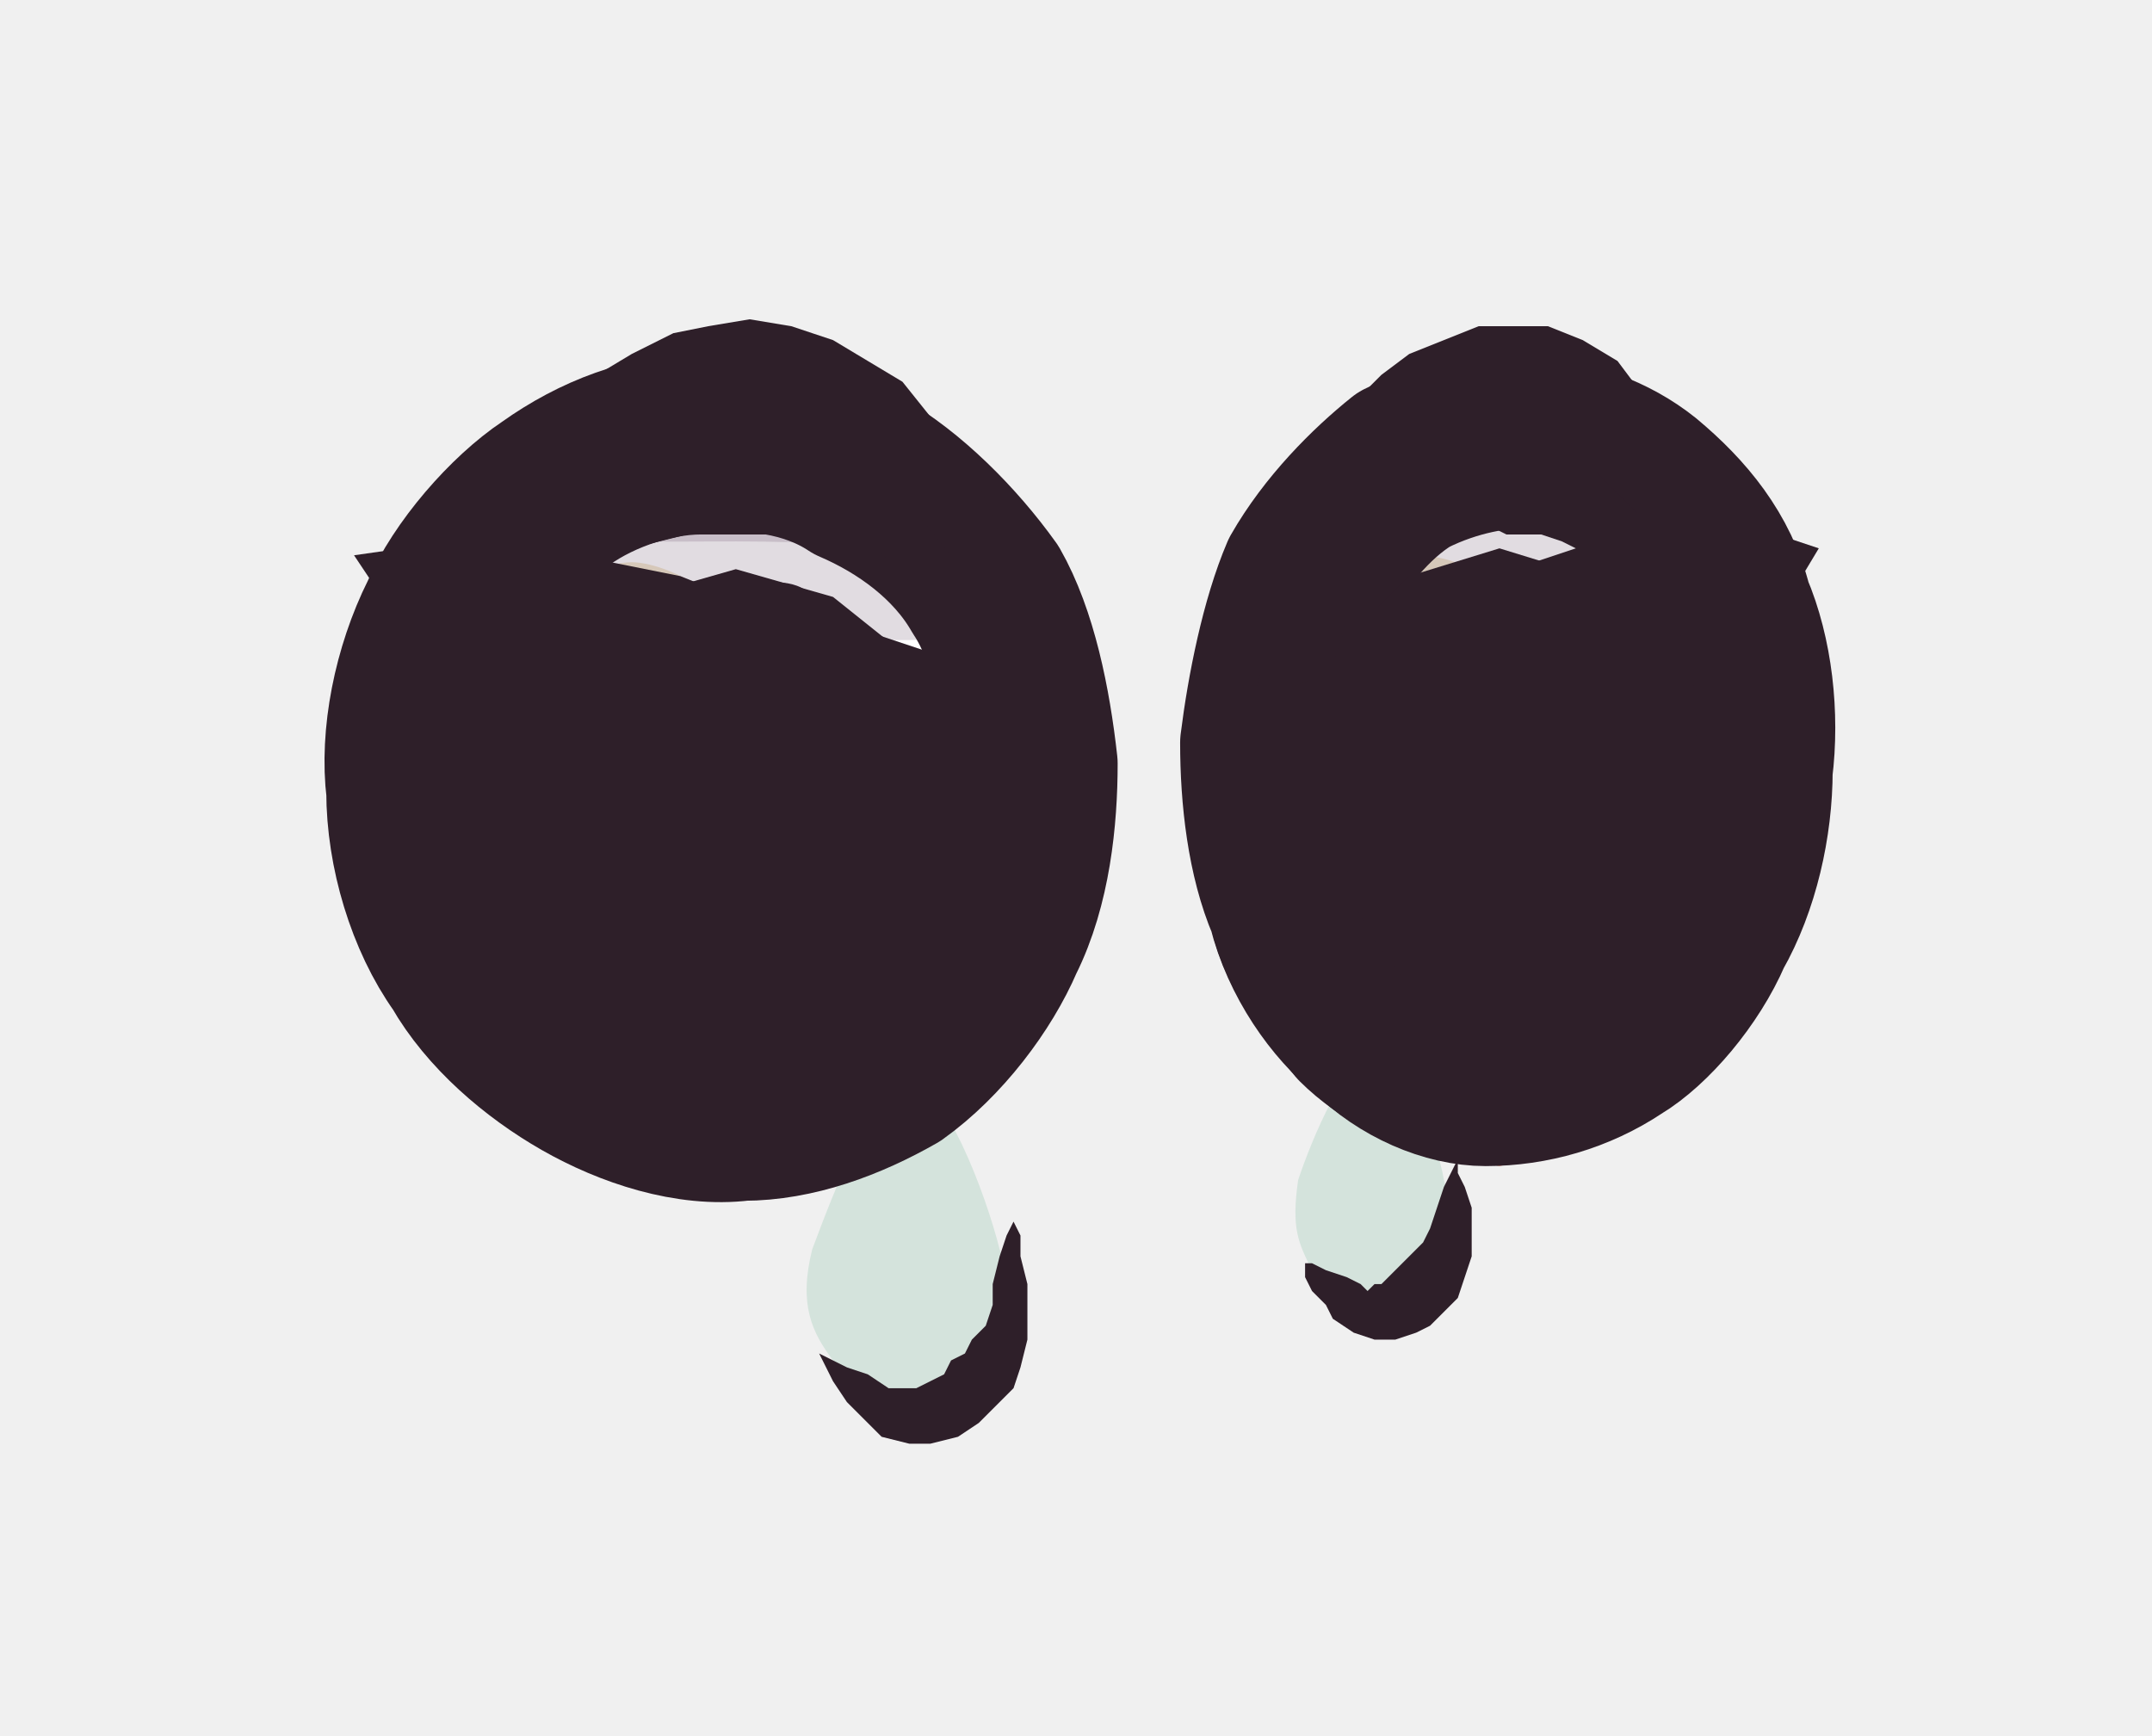
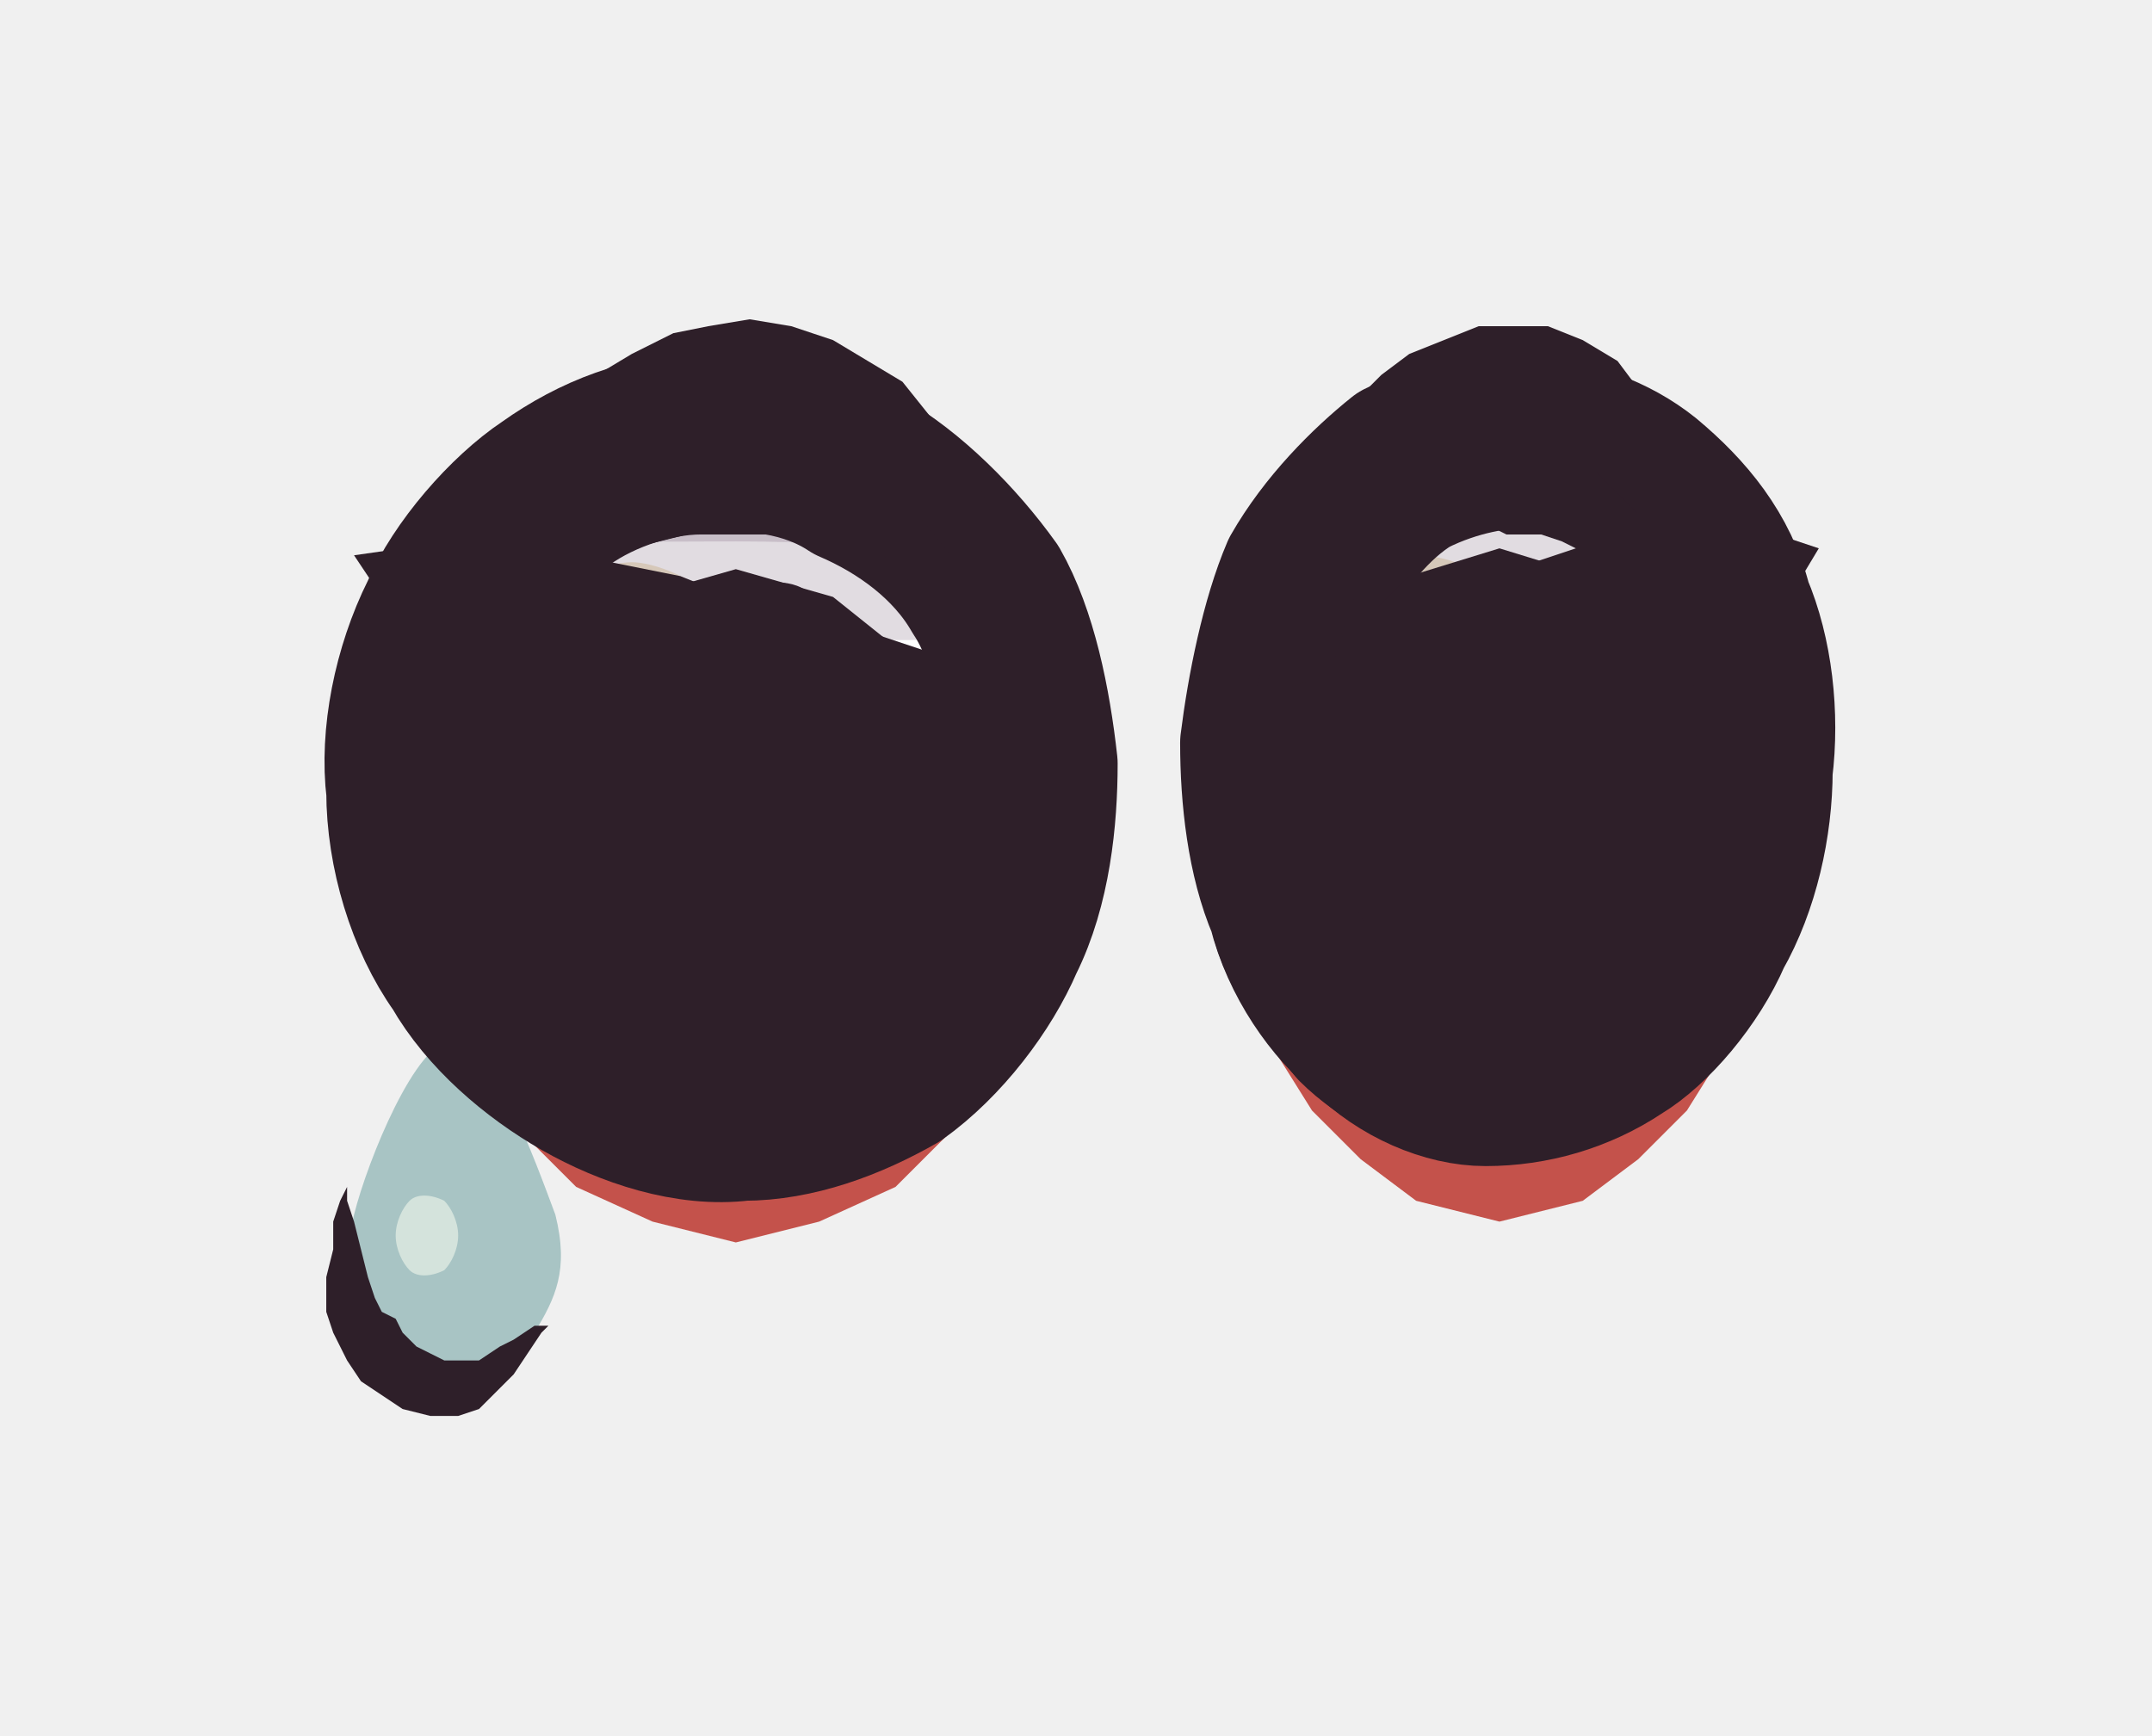
<svg xmlns="http://www.w3.org/2000/svg" viewBox="0 0 31 25" width="31" height="25">
  <defs>
    <path id="cat-eyes-front-eye0" d="M14.7 11C14.7 11.8 14.6 12.7 14.4 13.4C14.1 14.1 13.6 14.8 13.1 15.3C12.5 15.7 11.8 16.1 11.1 16.1C10.4 16.2 9.6 16.1 9 15.8C8.3 15.5 7.7 14.8 7.3 14.2C6.8 13.5 6.5 12.6 6.5 11.8C6.4 11 6.6 10.2 6.9 9.4C7.1 8.7 7.5 7.9 8.1 7.4C8.6 7 9.4 6.7 10.1 6.7C10.8 6.6 11.6 6.7 12.2 7.1C12.9 7.4 13.6 7.9 14 8.6C14.4 9.2 14.6 10.2 14.7 11Z" />
    <path id="cat-eyes-front-eye0r" d="M15.1 11C15.1 11.8 15 12.8 14.6 13.6C14.3 14.3 13.7 15.1 13 15.6C12.3 16 11.5 16.3 10.7 16.3C9.9 16.4 9 16.1 8.3 15.7C7.6 15.3 6.9 14.7 6.5 14C6 13.3 5.7 12.3 5.7 11.4C5.6 10.6 5.8 9.6 6.2 8.8C6.5 8.1 7.2 7.3 7.8 6.9C8.5 6.4 9.3 6.1 10.1 6.1C10.9 6 11.8 6.2 12.5 6.6C13.2 7 13.9 7.7 14.4 8.4C14.8 9.1 15 10.1 15.1 11Z" />
    <path id="cat-eyes-front-eye1" d="M24.9 11.5C24.8 12.2 24.5 13 24.1 13.7C23.8 14.3 23.3 15 22.8 15.3C22.3 15.6 21.6 15.7 21 15.6C20.5 15.5 19.9 15.2 19.5 14.8C19.1 14.3 18.6 13.7 18.5 13C18.3 12.4 18.2 11.4 18.3 10.7C18.4 9.9 18.7 9.1 19.1 8.5C19.4 7.9 19.9 7.3 20.4 7C21 6.7 21.6 6.6 22.1 6.6C22.7 6.7 23.3 6.9 23.8 7.3C24.2 7.7 24.5 8.5 24.7 9.2C24.9 9.9 25 10.8 24.9 11.5Z" />
    <path id="cat-eyes-front-eye1r" d="M25.4 11.1C25.4 11.9 25.2 12.8 24.8 13.5C24.5 14.2 23.9 14.9 23.4 15.2C22.8 15.6 22.1 15.8 21.4 15.8C20.8 15.8 20.1 15.5 19.6 15C19.1 14.6 18.6 13.9 18.4 13.1C18.1 12.4 18 11.5 18 10.7C18.1 9.9 18.3 8.9 18.6 8.2C19 7.5 19.6 6.9 20.1 6.5C20.7 6.2 21.4 6.1 22 6.1C22.7 6.2 23.3 6.4 23.8 6.8C24.4 7.3 24.9 7.9 25.1 8.7C25.4 9.4 25.5 10.3 25.4 11.1Z" />
    <clipPath id="cat-eyes-front-clip">
      <use href="#cat-eyes-front-eye0" class="st-open" />
      <use href="#cat-eyes-front-eye0" class="st-half" />
      <use href="#cat-eyes-front-eye0" class="st-squint" />
      <use href="#cat-eyes-front-eye0r" class="st-round" />
      <use href="#cat-eyes-front-eye0" class="st-sick" />
      <use href="#cat-eyes-front-eye1" class="st-open" />
      <use href="#cat-eyes-front-eye1" class="st-half" />
      <use href="#cat-eyes-front-eye1" class="st-squint" />
      <use href="#cat-eyes-front-eye1r" class="st-round" />
      <use href="#cat-eyes-front-eye1" class="st-sick" />
    </clipPath>
    <clipPath id="cat-eyes-front-half">
      <path d="M4 10.4L28 10.4L28 19L4 19Z" />
    </clipPath>
    <clipPath id="cat-eyes-front-squint0">
      <path d="M4.5 8.3L16.8 12.7L16.8 14.2L10.6 13.5L4.5 14.2Z" />
    </clipPath>
    <clipPath id="cat-eyes-front-sick0">
      <path d="M4.5 12.9L16.8 10.5L16.8 14.8L4.5 14.8Z" />
    </clipPath>
    <clipPath id="cat-eyes-front-squint1">
      <path d="M16.3 12.3L26.9 8.1L26.9 13.9L21.6 13.2L16.3 13.9Z" />
    </clipPath>
    <clipPath id="cat-eyes-front-sick1">
      <path d="M16.3 10.2L26.9 12.6L26.9 14.5L16.3 14.5Z" />
    </clipPath>
  </defs>
  <g id="fill-iris">
    <use href="#cat-eyes-front-eye0" fill="#ffffff" class="st-open" />
    <use href="#cat-eyes-front-eye0" fill="#ffffff" class="st-half" clip-path="url(#cat-eyes-front-half)" />
    <use href="#cat-eyes-front-eye0" fill="#ffffff" class="st-squint" clip-path="url(#cat-eyes-front-squint0)" />
    <use href="#cat-eyes-front-eye0r" fill="#ffffff" class="st-round" />
    <use href="#cat-eyes-front-eye0" fill="#ffffff" class="st-sick" clip-path="url(#cat-eyes-front-sick0)" />
    <use href="#cat-eyes-front-eye1" fill="#ffffff" class="st-open" />
    <use href="#cat-eyes-front-eye1" fill="#ffffff" class="st-half" clip-path="url(#cat-eyes-front-half)" />
    <use href="#cat-eyes-front-eye1" fill="#ffffff" class="st-squint" clip-path="url(#cat-eyes-front-squint1)" />
    <use href="#cat-eyes-front-eye1r" fill="#ffffff" class="st-round" />
    <use href="#cat-eyes-front-eye1" fill="#ffffff" class="st-sick" clip-path="url(#cat-eyes-front-sick1)" />
  </g>
  <g id="detail">
    <path class="st-open" d="M13.1 11.5C13.2 12.2 13.2 13 13 13.5C12.9 14 12.6 14.5 12.3 14.7C12 15 11.5 15.1 11.2 14.9C10.8 14.8 10.5 14.3 10.2 13.8C9.9 13.3 9.7 12.5 9.6 11.9C9.6 11.2 9.6 10.4 9.8 9.9C9.9 9.4 10.2 8.9 10.5 8.6C10.8 8.4 11.3 8.3 11.6 8.5C12 8.7 12.4 9.1 12.6 9.6C12.9 10.1 13.1 10.9 13.1 11.5Z" fill="#2e1f29" />
    <path class="st-half" clip-path="url(#cat-eyes-front-half)" d="M13.1 11.5C13.2 12.2 13.2 13 13 13.5C12.9 14 12.6 14.5 12.3 14.7C12 15 11.5 15.1 11.2 14.9C10.8 14.8 10.5 14.3 10.2 13.8C9.9 13.3 9.7 12.5 9.6 11.9C9.6 11.2 9.6 10.4 9.8 9.9C9.9 9.4 10.2 8.9 10.5 8.6C10.8 8.4 11.3 8.3 11.6 8.5C12 8.7 12.4 9.1 12.6 9.6C12.9 10.1 13.1 10.9 13.1 11.5Z" fill="#2e1f29" />
    <path class="st-open" d="M10.7 9.8C10.7 10.1 10.5 10.5 10.3 10.8C10 11 9.6 11.2 9.3 11.2C9 11.2 8.6 11 8.3 10.8C8.1 10.5 8 10.1 8 9.8C8 9.5 8.1 9.1 8.3 8.8C8.6 8.6 9 8.5 9.3 8.5C9.6 8.5 10 8.6 10.3 8.8C10.5 9.1 10.7 9.5 10.7 9.8Z" fill="#f2e7d0" />
    <path class="st-half" clip-path="url(#cat-eyes-front-half)" d="M10.7 12.2C10.7 12.5 10.5 12.8 10.4 13C10.2 13.1 9.9 13.3 9.6 13.3C9.3 13.3 9 13.1 8.8 13C8.7 12.8 8.5 12.5 8.5 12.2C8.5 11.9 8.7 11.6 8.8 11.4C9 11.3 9.3 11.1 9.6 11.1C9.9 11.1 10.2 11.3 10.4 11.4C10.5 11.6 10.7 11.9 10.7 12.2Z" fill="#f2e7d0" />
    <path class="st-squint" clip-path="url(#cat-eyes-front-squint0)" d="M12.2 11.6C12.2 12.2 12.2 13 12.2 13.5C12.1 14.1 11.9 14.6 11.8 14.8C11.6 15 11.3 15 11.1 14.9C10.9 14.7 10.6 14.2 10.4 13.7C10.3 13.2 10.1 12.5 10 11.8C10 11.2 10 10.4 10 9.9C10.1 9.3 10.3 8.8 10.4 8.6C10.6 8.4 10.9 8.4 11.1 8.6C11.3 8.8 11.6 9.2 11.8 9.7C11.9 10.2 12.1 10.9 12.2 11.6Z" fill="#2e1f29" />
    <path class="st-squint" d="M9.5 11.1C9.5 11.3 9.4 11.6 9.3 11.7C9.2 11.8 8.9 11.9 8.7 11.9C8.5 11.9 8.3 11.8 8.2 11.7C8 11.6 7.9 11.3 7.9 11.1C7.9 10.9 8 10.7 8.2 10.6C8.3 10.4 8.5 10.3 8.7 10.3C8.9 10.3 9.2 10.4 9.3 10.6C9.4 10.7 9.5 10.9 9.5 11.1Z" fill="#f2e7d0" />
    <path class="st-round" d="M12.5 11.6C12.5 12 12.4 12.5 12.1 12.7C11.9 13 11.4 13.2 11.1 13.2C10.8 13.2 10.3 13 10.1 12.7C9.8 12.4 9.7 12 9.7 11.6C9.7 11.2 9.8 10.7 10.1 10.5C10.3 10.2 10.8 10.1 11.1 10.1C11.4 10.1 11.9 10.3 12.1 10.5C12.3 10.8 12.5 11.2 12.5 11.6Z" fill="#2e1f29" />
    <path class="st-round" d="M10.5 9.5C10.5 9.8 10.3 10.3 10.1 10.5C9.9 10.7 9.4 10.9 9.1 10.9C8.8 10.9 8.3 10.7 8.1 10.5C7.9 10.3 7.7 9.8 7.7 9.5C7.7 9.2 7.9 8.7 8.1 8.5C8.3 8.3 8.8 8.1 9.1 8.1C9.4 8.1 9.9 8.3 10.1 8.5C10.3 8.7 10.5 9.2 10.5 9.5Z" fill="#f2e7d0" />
    <path class="st-sick" clip-path="url(#cat-eyes-front-sick0)" d="M13.1 11.5C13.2 12.2 13.2 13 13 13.5C12.9 14 12.6 14.5 12.3 14.7C12 15 11.5 15.1 11.2 14.9C10.8 14.8 10.5 14.3 10.2 13.8C9.9 13.3 9.7 12.5 9.6 11.9C9.6 11.2 9.6 10.4 9.8 9.9C9.9 9.4 10.2 8.9 10.5 8.6C10.8 8.4 11.3 8.3 11.6 8.5C12 8.7 12.4 9.1 12.6 9.6C12.9 10.1 13.1 10.9 13.1 11.5Z" fill="#2e1f29" />
-     <path class="st-sick" d="M6.2 14.2L6.6 14.7L7.1 15.3L7.8 15.9L8.6 16.5L9.6 16.9L10.6 17.1L11.6 16.9L12.6 16.5L13.4 15.9L14.1 15.3L14.6 14.7L15 14.2L14.3 14.1L13.6 14.2L12.7 14.4L11.8 14.6L11.1 14.7L10.6 14.7L10.1 14.7L9.4 14.6L8.5 14.4L7.6 14.2L6.9 14.1Z" fill="#dc7c69" />
-     <path class="st-sick" d="M13.1 15.6C13.6 15.6 14.2 17.2 14.4 18C14.7 18.8 14.5 19.2 14.2 19.6C13.9 20 13.5 20.2 13.1 20.2C12.7 20.2 12.3 20 12 19.6C11.7 19.2 11.5 18.8 11.7 18C12 17.2 12.6 15.6 13.1 15.6Z" fill="#d4e3dc" />
+     <path class="st-sick" d="M6 14.1L6.3 14.7L6.8 15.5L7.5 16.3L8.3 17.1L9.4 17.6L10.6 17.9L11.8 17.6L12.9 17.1L13.7 16.3L14.4 15.5L14.9 14.7L15.2 14.1L14.5 14L13.6 14.2L12.6 14.4L11.7 14.6L11 14.7L10.6 14.7L10.2 14.7L9.5 14.6L8.6 14.4L7.6 14.2L6.7 14Z" fill="#c4524b" />
+     <path class="st-sick" d="M6.5 15C7.1 15 7.7 16.7 8 17.5C8.2 18.3 8 18.7 7.7 19.2C7.4 19.6 7 19.8 6.5 19.8C6.1 19.8 5.7 19.6 5.4 19.2C5.1 18.7 4.9 18.3 5.1 17.5C5.3 16.7 6 15 6.5 15Z" fill="#a8c4c4" />
+     <path class="st-sick" d="M6.6 17.8C6.6 18 6.5 18.2 6.4 18.3C6.2 18.4 6 18.4 5.9 18.3C5.8 18.2 5.7 18 5.7 17.8C5.7 17.6 5.8 17.4 5.9 17.3C6 17.2 6.2 17.2 6.4 17.3C6.5 17.4 6.6 17.6 6.6 17.8Z" fill="#d4e3dc" />
    <path class="st-open" d="M23.6 11.6C23.5 12.2 23.4 12.8 23.1 13.3C22.9 13.8 22.6 14.2 22.3 14.3C22 14.5 21.6 14.5 21.4 14.3C21.1 14 20.9 13.6 20.8 13.1C20.7 12.5 20.7 11.8 20.7 11.2C20.8 10.6 21 9.9 21.3 9.5C21.5 9 21.8 8.6 22.1 8.5C22.4 8.3 22.7 8.4 23 8.6C23.2 8.8 23.5 9.3 23.6 9.8C23.7 10.3 23.7 11 23.6 11.6Z" fill="#2e1f29" />
    <path class="st-half" clip-path="url(#cat-eyes-front-half)" d="M23.6 11.6C23.5 12.2 23.4 12.8 23.1 13.3C22.9 13.8 22.6 14.2 22.3 14.3C22 14.5 21.6 14.5 21.4 14.3C21.1 14 20.9 13.6 20.8 13.1C20.7 12.5 20.7 11.8 20.7 11.2C20.8 10.6 21 9.9 21.3 9.5C21.5 9 21.8 8.6 22.1 8.5C22.4 8.3 22.7 8.4 23 8.6C23.2 8.8 23.5 9.3 23.6 9.8C23.7 10.3 23.7 11 23.6 11.6Z" fill="#2e1f29" />
    <path class="st-open" d="M21.8 9.5C21.8 9.8 21.6 10.1 21.4 10.3C21.2 10.5 20.9 10.7 20.6 10.7C20.3 10.7 20 10.5 19.8 10.3C19.6 10.1 19.5 9.8 19.5 9.5C19.5 9.2 19.6 8.9 19.8 8.7C20 8.5 20.3 8.4 20.6 8.4C20.9 8.4 21.2 8.5 21.4 8.7C21.6 8.9 21.8 9.2 21.8 9.5Z" fill="#f2e7d0" />
    <path class="st-half" clip-path="url(#cat-eyes-front-half)" d="M21.8 11.9C21.8 12.1 21.7 12.4 21.6 12.6C21.4 12.7 21.1 12.8 20.9 12.8C20.7 12.8 20.4 12.7 20.2 12.6C20.1 12.4 20 12.1 20 11.9C20 11.7 20.1 11.4 20.2 11.2C20.4 11.1 20.7 11 20.9 11C21.1 11 21.4 11.1 21.6 11.2C21.7 11.4 21.8 11.7 21.8 11.9Z" fill="#f2e7d0" />
    <path class="st-squint" clip-path="url(#cat-eyes-front-squint1)" d="M23.1 11.5C23 12.1 22.9 12.8 22.7 13.2C22.5 13.7 22.3 14.1 22.1 14.3C21.9 14.5 21.7 14.4 21.6 14.2C21.4 14 21.3 13.6 21.3 13.1C21.2 12.6 21.2 11.9 21.3 11.3C21.4 10.7 21.5 10 21.7 9.5C21.9 9.1 22.1 8.6 22.3 8.5C22.5 8.3 22.7 8.4 22.8 8.6C23 8.8 23.1 9.2 23.1 9.7C23.2 10.2 23.2 10.9 23.1 11.5Z" fill="#2e1f29" />
    <path class="st-squint" d="M20.9 12.1C20.9 12.3 20.8 12.5 20.7 12.7C20.5 12.8 20.3 12.9 20.1 12.9C19.9 12.9 19.7 12.8 19.5 12.7C19.4 12.5 19.3 12.3 19.3 12.1C19.3 11.9 19.4 11.7 19.5 11.5C19.7 11.4 19.9 11.3 20.1 11.3C20.3 11.3 20.5 11.4 20.7 11.5C20.8 11.7 20.9 11.9 20.9 12.1Z" fill="#f2e7d0" />
    <path class="st-round" d="M23.3 11.3C23.3 11.6 23.1 12 22.9 12.2C22.7 12.5 22.4 12.6 22.1 12.7C21.8 12.7 21.4 12.5 21.2 12.3C21 12 20.9 11.6 20.9 11.3C20.9 11 21 10.6 21.2 10.3C21.4 10.1 21.8 10 22.1 10C22.4 10 22.8 10.1 22.9 10.3C23.1 10.6 23.3 11 23.3 11.3Z" fill="#2e1f29" />
    <path class="st-round" d="M21.6 9.2C21.6 9.5 21.5 9.9 21.3 10.1C21.1 10.3 20.7 10.4 20.4 10.4C20.1 10.4 19.7 10.3 19.5 10.1C19.3 9.9 19.2 9.5 19.2 9.2C19.2 8.9 19.3 8.5 19.5 8.3C19.7 8.1 20.1 8 20.4 8C20.7 8 21.1 8.1 21.3 8.3C21.5 8.5 21.6 8.9 21.6 9.2Z" fill="#f2e7d0" />
    <path class="st-sick" clip-path="url(#cat-eyes-front-sick1)" d="M23.6 11.6C23.5 12.2 23.4 12.8 23.1 13.3C22.9 13.8 22.6 14.2 22.3 14.3C22 14.5 21.6 14.5 21.4 14.3C21.1 14 20.9 13.6 20.8 13.1C20.7 12.5 20.7 11.8 20.7 11.2C20.8 10.6 21 9.9 21.3 9.5C21.5 9 21.8 8.6 22.1 8.5C22.4 8.3 22.7 8.4 23 8.6C23.2 8.8 23.5 9.3 23.6 9.8C23.7 10.3 23.7 11 23.6 11.6Z" fill="#2e1f29" />
-     <path class="st-sick" d="M18.1 13.9L18.3 14.4L18.7 15L19.2 15.6L19.9 16.2L20.7 16.6L21.6 16.8L22.5 16.6L23.3 16.2L24 15.6L24.5 15L24.9 14.4L25.1 13.9L24.5 13.9L23.8 14L23.1 14.1L22.4 14.3L21.9 14.4L21.6 14.4L21.3 14.4L20.8 14.3L20.1 14.1L19.4 14L18.7 13.9Z" fill="#dc7c69" />
-     <path class="st-sick" d="M19.8 15.2C20.2 15.2 20.7 16.4 20.8 17C21 17.7 20.9 17.9 20.6 18.3C20.4 18.6 20.1 18.8 19.8 18.8C19.4 18.8 19.1 18.6 18.9 18.3C18.7 17.9 18.6 17.7 18.7 17C18.9 16.4 19.4 15.2 19.8 15.2Z" fill="#d4e3dc" />
+     <path class="st-sick" d="M18 13.8L18.1 14.4L18.4 15.2L18.9 16L19.6 16.7L20.4 17.3L21.6 17.6L22.8 17.3L23.6 16.7L24.3 16L24.8 15.2L25.1 14.4L25.2 13.8L24.6 13.8L23.8 13.9L23 14.1L22.2 14.3L21.7 14.4L21.6 14.4L21.5 14.4L21 14.3L20.2 14.1L19.4 13.9L18.6 13.8Z" fill="#c4524b" />
  </g>
  <g id="shade" clip-path="url(#cat-eyes-front-clip)">
    <path class="st-open" d="M4.6 4.4C6.6 3.7 14.6 3.7 16.6 4.4C18.6 5.1 17.6 7.8 16.6 8.6C15.6 9.4 12.6 9.2 10.6 9.2C8.6 9.2 5.6 9.2 4.6 8.4C3.6 7.6 2.6 5.1 4.6 4.4Z" fill="#3f2541" fill-opacity="0.16" />
    <path class="st-round" d="M4.6 3.4C6.6 2.8 14.6 2.7 16.6 3.4C18.6 4.1 17.6 6.7 16.6 7.4C15.6 8.1 12.6 7.8 10.6 7.8C8.6 7.8 5.6 7.9 4.6 7.2C3.6 6.5 2.6 4 4.6 3.4Z" fill="#3f2541" fill-opacity="0.16" />
    <path class="st-open" d="M15.6 4.1C17.6 3.4 25.6 3.4 27.6 4.1C29.6 4.8 28.6 7.5 27.6 8.3C26.6 9.1 23.6 8.9 21.6 8.9C19.6 8.9 16.6 8.9 15.6 8.1C14.6 7.3 13.6 4.8 15.6 4.1Z" fill="#3f2541" fill-opacity="0.16" />
    <path class="st-round" d="M15.6 3.1C17.6 2.5 25.6 2.4 27.6 3.1C29.6 3.8 28.6 6.4 27.6 7.1C26.6 7.8 23.6 7.5 21.6 7.5C19.6 7.5 16.6 7.6 15.6 6.9C14.6 6.2 13.6 3.7 15.6 3.1Z" fill="#3f2541" fill-opacity="0.16" />
  </g>
  <g id="ink">
    <use class="st-open" href="#cat-eyes-front-eye0" fill="none" stroke="#2e1f29" stroke-width="2" stroke-linecap="round" stroke-linejoin="round" />
    <path class="st-open" d="M6.4 12L6.6 11.5L6.9 10.8L7.3 10L7.6 9.2L8 8.5L8.4 8.2L8.7 8L9.1 7.9L9.5 7.8L9.9 7.7L10.4 7.7L10.7 7.7L11.1 7.7L11.5 7.8L11.9 7.9L12.3 8.1L12.7 8.3L13 8.4L13.3 8.8L13.7 9.3L14 10L14.3 10.6L14.6 11.2L14.8 11.6L14.9 11.1L14.9 10.5L14.9 9.7L14.8 8.9L14.6 8.2L14.4 7.4L13.9 6.8L13.4 6.3L12.8 5.9L12.2 5.6L11.5 5.4L10.9 5.3L10.2 5.3L9.5 5.4L8.8 5.7L8.1 6L7.5 6.5L7 7.1L6.7 7.9L6.5 8.8L6.4 9.8L6.3 10.7L6.3 11.5Z" fill="#2e1f29" />
    <use class="st-half" clip-path="url(#cat-eyes-front-half)" href="#cat-eyes-front-eye0" fill="none" stroke="#2e1f29" stroke-width="2.2" stroke-linecap="round" stroke-linejoin="round" />
    <path class="st-half" d="M5.9 11.2L6.5 11.5L7.3 11.6L8.2 11.8L9.1 11.8L9.9 11.8L10.7 11.8L11.4 11.8L12.2 11.7L13.1 11.5L13.9 11.4L14.7 11.1L15.3 10.8L14.8 10.3L14.2 9.9L13.4 9.4L12.5 9.1L11.5 8.9L10.5 8.8L9.6 8.9L8.6 9.3L7.7 9.7L6.9 10.2L6.3 10.7Z" fill="#2e1f29" />
    <path class="st-closed" d="M6 11.6L6.3 12.2L6.8 13L7.5 13.8L8.4 14.5L9.4 15.1L10.6 15.4L11.8 15.1L12.8 14.5L13.7 13.8L14.4 13L14.9 12.2L15.2 11.6L14.5 11.6L13.6 11.8L12.6 12.1L11.8 12.4L11 12.6L10.6 12.7L10.2 12.6L9.4 12.4L8.6 12.1L7.6 11.8L6.7 11.6Z" fill="#2e1f29" />
    <path class="st-arc" d="M6 13L6.8 12.8L7.7 12.4L8.7 11.8L9.6 11.3L10.3 11L10.6 11L10.9 11L11.6 11.3L12.5 11.8L13.5 12.4L14.4 12.8L15.2 13L14.9 12.3L14.5 11.4L13.8 10.4L13 9.4L12 8.6L10.6 8.2L9.2 8.6L8.2 9.4L7.4 10.4L6.7 11.4L6.3 12.3Z" fill="#2e1f29" />
    <use class="st-squint" clip-path="url(#cat-eyes-front-squint0)" href="#cat-eyes-front-eye0" fill="none" stroke="#2e1f29" stroke-width="2" stroke-linecap="round" stroke-linejoin="round" />
    <path class="st-squint" d="M6.7 14.1L7.1 14.2L7.7 14.3L8.4 14.3L9.2 14.3L9.9 14.4L10.6 14.4L11.3 14.4L12 14.3L12.8 14.3L13.5 14.3L14.1 14.2L14.5 14.1L14.1 13.9L13.6 13.6L12.9 13.4L12.1 13.2L11.3 13.1L10.6 13.1L9.9 13.1L9.1 13.2L8.3 13.4L7.6 13.6L7.1 13.9Z" fill="#2e1f29" />
    <path class="st-squint" d="M5.1 8L5.5 8.6L6.2 9.3L6.9 9.9L7.8 10.5L8.7 11.1L9.5 11.5L10.4 11.9L11.4 12.2L12.5 12.4L13.5 12.5L14.4 12.5L15.2 12.4L14.8 11.8L14.2 11.1L13.4 10.4L12.6 9.7L11.7 9.1L10.8 8.7L9.8 8.3L8.8 8.1L7.7 7.9L6.7 7.8L5.8 7.9Z" fill="#2e1f29" />
    <use class="st-round" href="#cat-eyes-front-eye0r" fill="none" stroke="#2e1f29" stroke-width="2" stroke-linecap="round" stroke-linejoin="round" />
    <path class="st-round" d="M6.2 10.2L6.5 9.8L6.9 9.3L7.3 8.7L7.7 8L8.1 7.5L8.5 7.1L8.9 6.8L9.3 6.6L9.7 6.4L10.1 6.3L10.5 6.3L10.8 6.2L11.1 6.3L11.4 6.4L11.8 6.5L12.2 6.7L12.6 6.9L12.9 7.2L13.3 7.5L13.7 8L14 8.6L14.4 9.2L14.7 9.7L15 10L14.9 9.6L14.8 9L14.6 8.4L14.4 7.7L14.1 7L13.8 6.4L13.4 6L13 5.5L12.5 5.2L12 4.9L11.4 4.7L10.8 4.6L10.2 4.7L9.7 4.8L9.1 5.1L8.6 5.4L8.1 5.8L7.7 6.3L7.3 6.9L7 7.6L6.7 8.4L6.5 9.1L6.3 9.7Z" fill="#2e1f29" />
    <use class="st-sick" clip-path="url(#cat-eyes-front-sick0)" href="#cat-eyes-front-eye0" fill="none" stroke="#2e1f29" stroke-width="2" stroke-linecap="round" stroke-linejoin="round" />
    <path class="st-sick" d="M6.9 14.6L7.3 14.8L7.8 15L8.4 15.2L9.2 15.4L9.9 15.5L10.6 15.6L11.3 15.5L12 15.4L12.8 15.2L13.4 15L13.9 14.8L14.3 14.6L13.9 14.5L13.3 14.5L12.7 14.4L11.9 14.4L11.2 14.4L10.6 14.5L10 14.4L9.3 14.4L8.5 14.4L7.9 14.5L7.3 14.5Z" fill="#2e1f29" />
    <path class="st-sick" d="M5.6 13.1L6.3 13.2L7.2 13.3L8.1 13.2L9.1 13L10 12.9L10.8 12.7L11.6 12.5L12.4 12.2L13.3 11.8L14.1 11.4L14.8 11L15.3 10.6L14.7 10.3L13.9 10L13 9.8L12 9.7L11 9.7L10.1 9.9L9.2 10.2L8.2 10.7L7.4 11.3L6.6 11.9L6 12.5Z" fill="#2e1f29" />
-     <path class="st-sick" d="M14.6 17.6L14.5 17.8L14.4 18.1L14.3 18.5L14.3 18.8L14.2 19.1L14 19.3L13.9 19.5L13.7 19.6L13.6 19.8L13.4 19.9L13.2 20L13.1 20L13 20L12.8 20L12.5 19.8L12.2 19.7L12 19.6L11.8 19.5L11.9 19.7L12 19.9L12.2 20.2L12.4 20.4L12.7 20.7L13.1 20.8L13.4 20.8L13.8 20.7L14.1 20.5L14.3 20.3L14.6 20L14.7 19.7L14.8 19.3L14.8 18.9L14.8 18.5L14.7 18.1L14.7 17.8Z" fill="#2e1f29" />
+     <path class="st-sick" d="M5 17.1L4.9 17.3L4.8 17.6L4.8 18L4.7 18.4L4.7 18.9L4.8 19.2L5 19.6L5.2 19.9L5.5 20.1L5.8 20.3L6.2 20.4L6.6 20.4L6.9 20.3L7.2 20L7.4 19.8L7.6 19.5L7.8 19.2L7.9 19.1L7.7 19.1L7.4 19.3L7.2 19.4L6.9 19.6L6.6 19.6L6.5 19.6L6.4 19.6L6.2 19.5L6 19.4L5.8 19.2L5.7 19L5.5 18.9L5.4 18.7L5.3 18.4L5.2 18L5.1 17.6L5 17.3Z" fill="#2e1f29" />
    <use class="st-open" href="#cat-eyes-front-eye1" fill="none" stroke="#2e1f29" stroke-width="2" stroke-linecap="round" stroke-linejoin="round" />
    <path class="st-open" d="M18.2 11.7L18.5 11.2L18.8 10.6L19.1 9.8L19.4 9L19.7 8.4L20 8L20.3 7.9L20.6 7.8L20.9 7.7L21.2 7.7L21.5 7.6L21.7 7.7L21.9 7.7L22.2 7.7L22.5 7.8L22.7 7.9L23 8.1L23.3 8.3L23.6 8.6L23.9 9.1L24.2 9.7L24.5 10.4L24.7 10.9L25 11.3L25 10.9L25.1 10.3L25.1 9.6L25.1 8.8L25 8.1L24.8 7.4L24.5 6.8L24.1 6.3L23.6 5.9L23.1 5.6L22.5 5.4L21.9 5.3L21.3 5.3L20.7 5.4L20.1 5.6L19.5 6L19 6.5L18.6 7.1L18.3 7.9L18.2 8.7L18.2 9.6L18.1 10.5L18.2 11.2Z" fill="#2e1f29" />
    <use class="st-half" clip-path="url(#cat-eyes-front-half)" href="#cat-eyes-front-eye1" fill="none" stroke="#2e1f29" stroke-width="2.2" stroke-linecap="round" stroke-linejoin="round" />
    <path class="st-half" d="M17.7 10.9L18.2 11.2L18.9 11.3L19.7 11.4L20.4 11.5L21.1 11.5L21.7 11.5L22.2 11.5L22.9 11.4L23.6 11.2L24.3 11.1L24.9 10.8L25.4 10.5L25.1 10L24.6 9.6L23.9 9.1L23.2 8.8L22.4 8.6L21.5 8.5L20.7 8.6L19.9 9L19.1 9.4L18.5 9.9L18 10.4Z" fill="#2e1f29" />
    <path class="st-closed" d="M17.9 11.3L18.1 11.9L18.4 12.6L18.9 13.4L19.6 14.2L20.5 14.8L21.6 15.1L22.7 14.8L23.6 14.2L24.3 13.4L24.8 12.6L25.1 11.9L25.3 11.3L24.7 11.3L23.9 11.6L23.1 11.9L22.3 12.2L21.8 12.3L21.6 12.4L21.4 12.3L20.9 12.2L20.1 11.9L19.3 11.6L18.5 11.3Z" fill="#2e1f29" />
    <path class="st-arc" d="M17.9 12.7L18.6 12.5L19.4 12L20.3 11.5L21 11L21.6 10.7L21.6 10.7L21.6 10.7L22.2 11L22.9 11.5L23.8 12L24.6 12.5L25.3 12.7L25.2 12L24.9 11.1L24.4 10.1L23.8 9.2L22.9 8.3L21.6 7.9L20.3 8.3L19.4 9.2L18.8 10.1L18.3 11.1L18 12Z" fill="#2e1f29" />
    <use class="st-squint" clip-path="url(#cat-eyes-front-squint1)" href="#cat-eyes-front-eye1" fill="none" stroke="#2e1f29" stroke-width="2" stroke-linecap="round" stroke-linejoin="round" />
    <path class="st-squint" d="M18.5 13.8L18.8 13.9L19.3 14L19.9 14L20.5 14L21.1 14.1L21.6 14.1L22.1 14.1L22.7 14L23.3 14L23.9 14L24.4 13.9L24.7 13.8L24.4 13.6L24 13.3L23.4 13.1L22.8 12.9L22.2 12.8L21.6 12.8L21 12.8L20.4 12.9L19.8 13.1L19.2 13.3L18.8 13.6Z" fill="#2e1f29" />
    <path class="st-squint" d="M26.2 7.9L25.6 7.7L24.8 7.6L23.9 7.7L23 7.8L22.1 8.1L21.4 8.4L20.6 8.8L19.9 9.4L19.2 10L18.6 10.7L18.2 11.4L17.9 12L18.5 12.1L19.3 12.1L20.2 12L21.1 11.8L22 11.5L22.7 11.2L23.4 10.8L24.1 10.3L24.8 9.7L25.4 9.1L25.9 8.4Z" fill="#2e1f29" />
    <use class="st-round" href="#cat-eyes-front-eye1r" fill="none" stroke="#2e1f29" stroke-width="2" stroke-linecap="round" stroke-linejoin="round" />
    <path class="st-round" d="M18.1 9.9L18.4 9.6L18.7 9.1L19 8.5L19.4 7.9L19.7 7.3L20.1 7L20.4 6.8L20.7 6.6L21 6.4L21.3 6.3L21.6 6.3L21.8 6.3L22 6.3L22.2 6.3L22.4 6.4L22.7 6.6L23 6.8L23.3 7.1L23.6 7.4L23.9 7.9L24.3 8.4L24.6 8.9L24.8 9.4L25.1 9.7L25 9.3L25 8.8L24.8 8.2L24.7 7.5L24.5 6.9L24.2 6.4L24 6L23.6 5.6L23.3 5.2L22.8 4.9L22.3 4.7L21.8 4.7L21.3 4.7L20.8 4.9L20.3 5.1L19.9 5.4L19.5 5.8L19.2 6.3L18.9 6.9L18.7 7.5L18.5 8.2L18.3 8.9L18.2 9.5Z" fill="#2e1f29" />
    <use class="st-sick" clip-path="url(#cat-eyes-front-sick1)" href="#cat-eyes-front-eye1" fill="none" stroke="#2e1f29" stroke-width="2" stroke-linecap="round" stroke-linejoin="round" />
    <path class="st-sick" d="M18.6 14.3L18.9 14.5L19.4 14.7L19.9 14.9L20.4 15.1L21 15.2L21.6 15.3L22.2 15.2L22.8 15.1L23.3 14.9L23.8 14.7L24.3 14.5L24.6 14.3L24.2 14.2L23.8 14.2L23.2 14.1L22.6 14.1L22.1 14.1L21.6 14.2L21.1 14.1L20.6 14.1L20 14.1L19.4 14.2L19 14.2Z" fill="#2e1f29" />
    <path class="st-sick" d="M25.7 12.7L25.4 12.2L25 11.6L24.4 11L23.7 10.4L23 9.9L22.2 9.6L21.3 9.4L20.5 9.4L19.7 9.5L18.9 9.8L18.3 10L17.8 10.4L18.2 10.8L18.7 11.2L19.4 11.6L20.1 11.9L20.8 12.2L21.3 12.4L22 12.5L22.7 12.7L23.5 12.8L24.4 12.9L25.1 12.8Z" fill="#2e1f29" />
-     <path class="st-sick" d="M21 16.7L20.9 16.9L20.8 17.1L20.7 17.4L20.6 17.7L20.5 17.9L20.4 18L20.3 18.1L20.2 18.2L20.1 18.3L20 18.4L19.9 18.5L19.8 18.5L19.7 18.6L19.6 18.5L19.4 18.4L19.1 18.3L18.9 18.2L18.8 18.2L18.8 18.4L18.9 18.6L19.1 18.8L19.2 19L19.5 19.2L19.8 19.3L20.1 19.3L20.4 19.2L20.6 19.1L20.8 18.9L21 18.7L21.1 18.4L21.2 18.1L21.2 17.8L21.2 17.4L21.1 17.1L21 16.9Z" fill="#2e1f29" />
  </g>
</svg>
